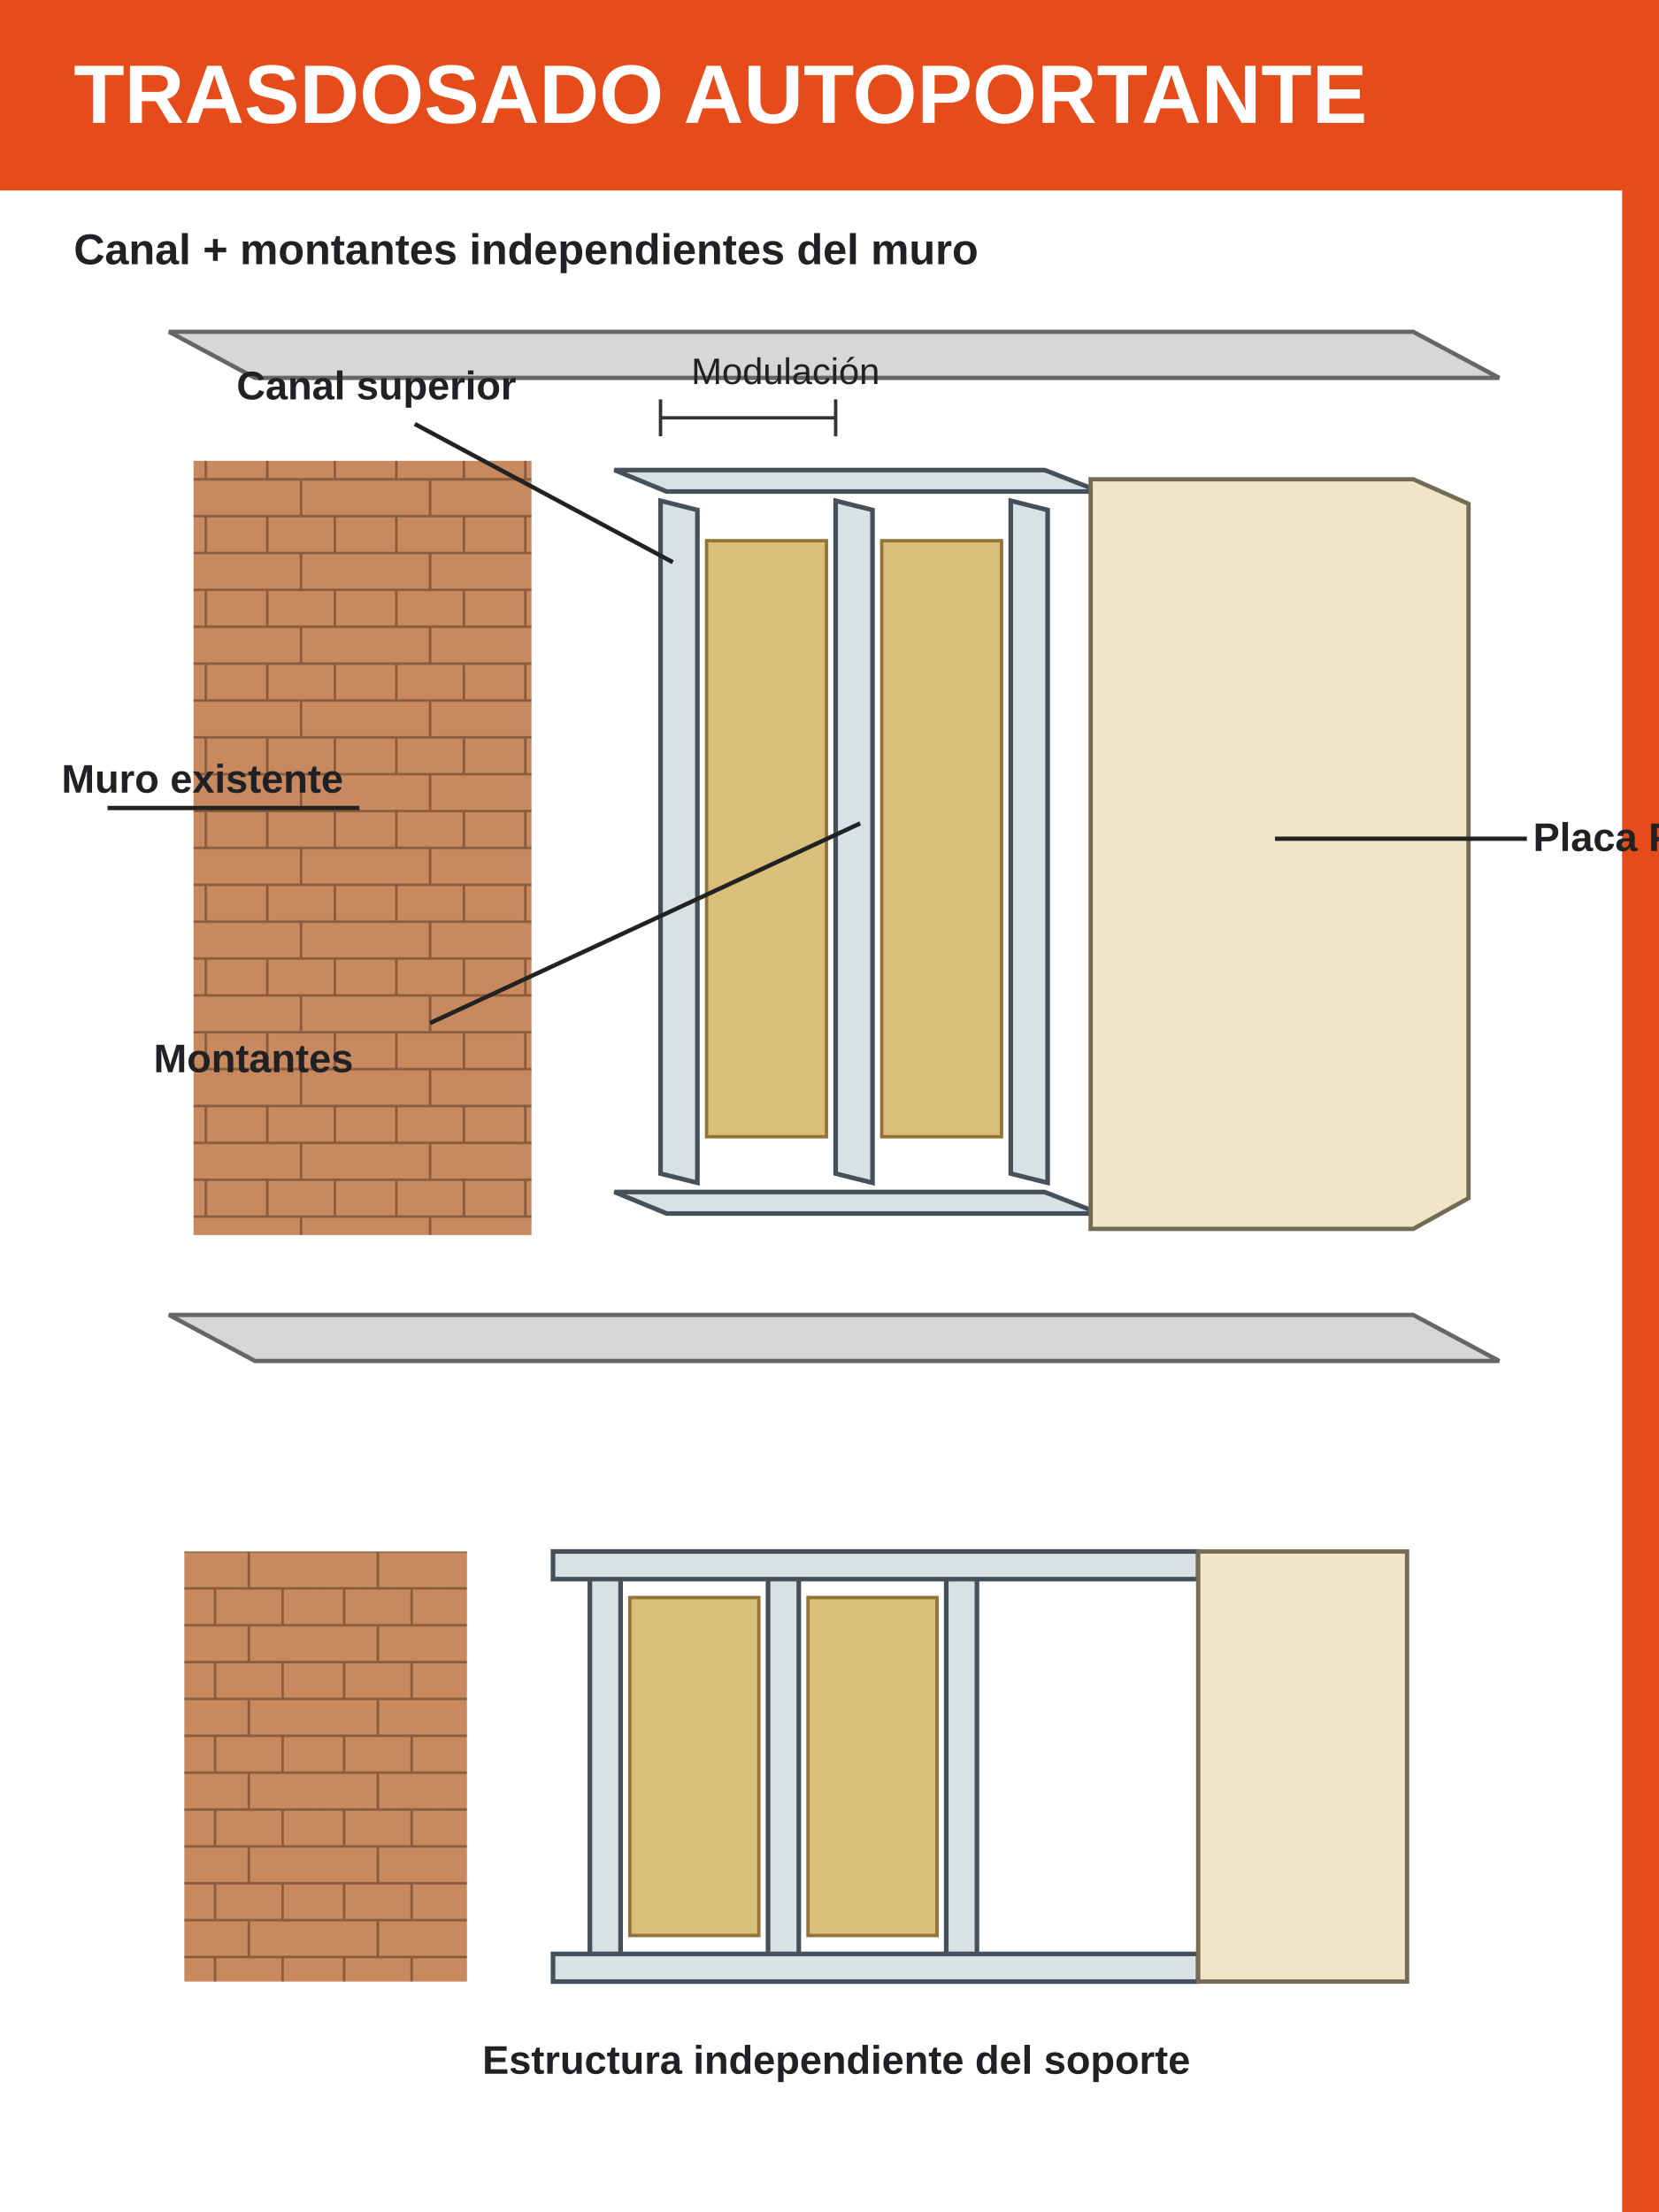
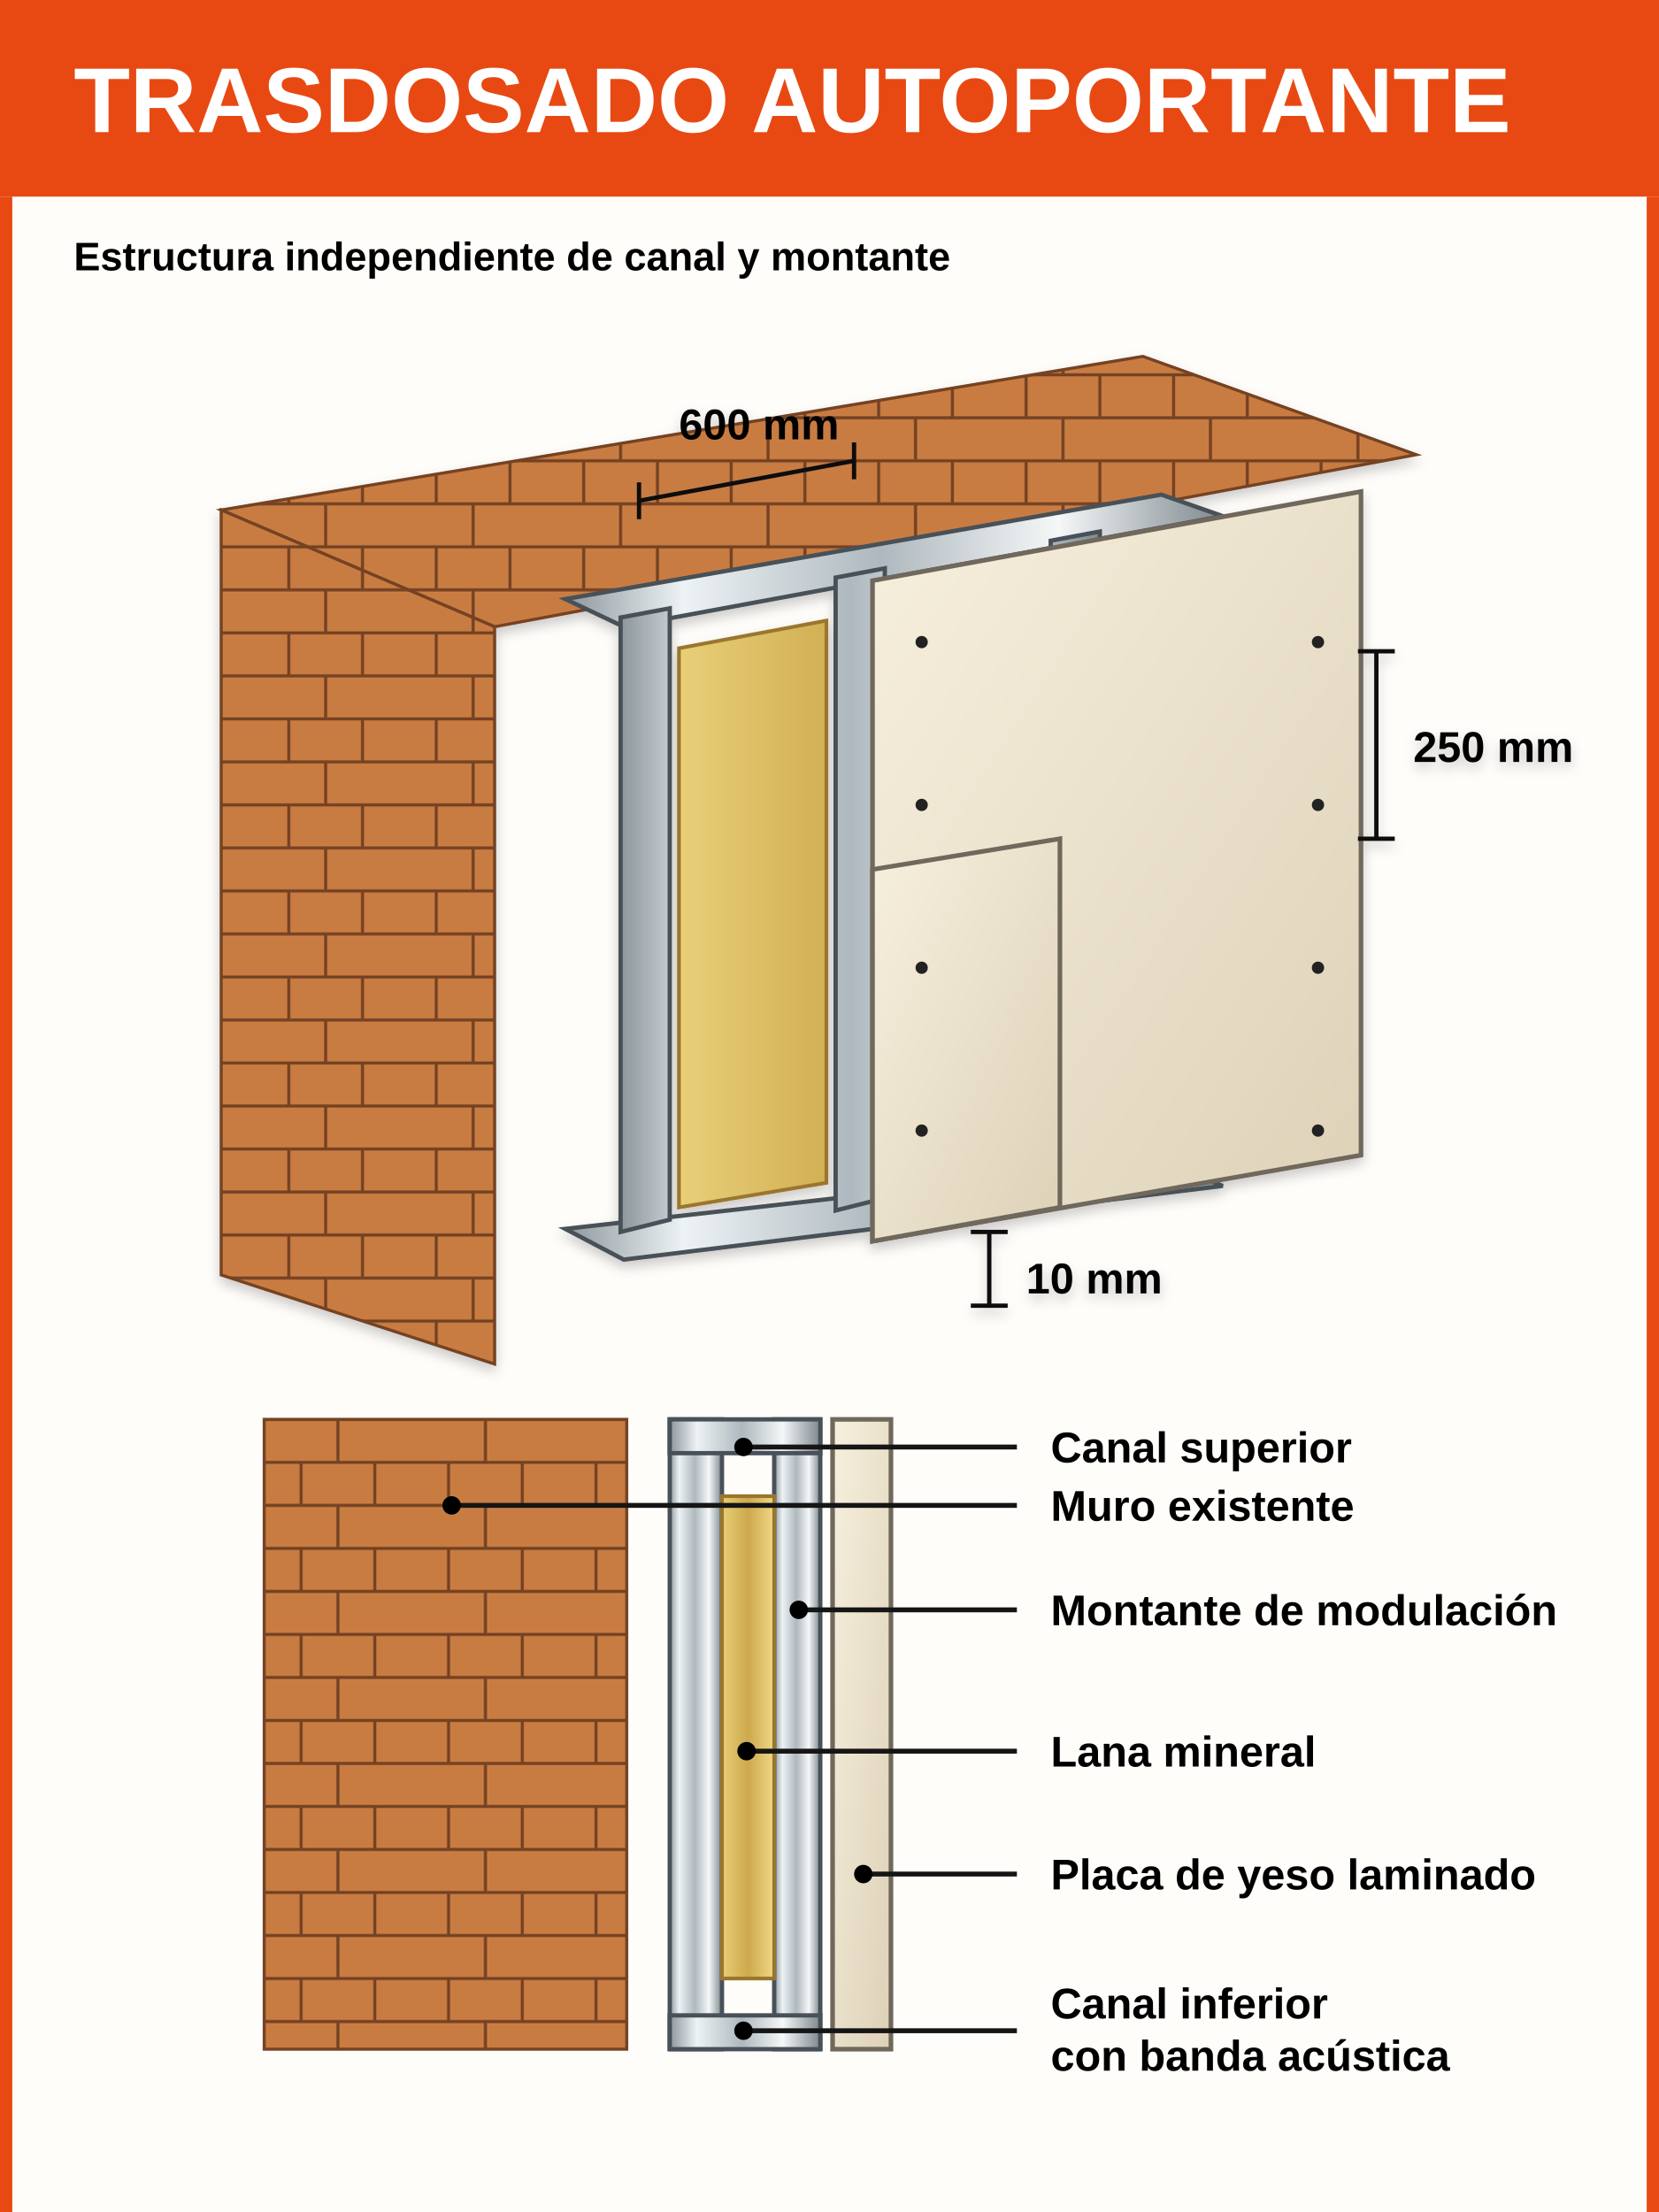
<svg xmlns="http://www.w3.org/2000/svg" viewBox="0 0 540 720">
+   <defs>
+     <linearGradient id="metal" x1="0" x2="1">
+       <stop offset="0" stop-color="#8d969c" />
+       <stop offset=".18" stop-color="#edf2f4" />
+       <stop offset=".48" stop-color="#aeb8be" />
+       <stop offset=".75" stop-color="#f5f7f8" />
+       <stop offset="1" stop-color="#7d888e" />
+     </linearGradient>
+     <linearGradient id="board" x1="0" y1="0" x2="1" y2="1">
+       <stop stop-color="#f7f0de" />
+       <stop offset="1" stop-color="#ddd1b7" />
+     </linearGradient>
+     <linearGradient id="wool" x1="0" x2="1">
+       <stop stop-color="#e8cf78" />
+       <stop offset=".5" stop-color="#cda94c" />
+       <stop offset="1" stop-color="#f0d886" />
+     </linearGradient>
+     <pattern id="brick" width="48" height="28" patternUnits="userSpaceOnUse">
+       <rect width="48" height="28" fill="#c97c42" />
+       <path d="M0 0H48M0 14H48M0 28H48M24 0V14M12 14V28M36 14V28" stroke="#754323" stroke-width="1" />
+     </pattern>
+     <pattern id="conc" width="34" height="34" patternUnits="userSpaceOnUse">
+       <rect width="34" height="34" fill="#b9b9b6" />
+       <circle cx="7" cy="8" r="1.4" fill="#858581" />
+       <circle cx="25" cy="15" r="1" fill="#8f8f8b" />
+       <circle cx="13" cy="27" r=".9" fill="#777" />
+     </pattern>
+     <filter id="shadow">
+       <feDropShadow dx="0" dy="2" stdDeviation="2" flood-opacity=".2" />
+     </filter>
+   </defs>
  <style>
- text{font-family:Arial,Helvetica,sans-serif;fill:#202124}.title{font-size:27px;font-weight:800;fill:#fff}.sub{font-size:14px;font-weight:700}.lab{font-size:13px;font-weight:700}.dim{font-size:12px}.call{stroke:#222;stroke-width:1.4;fill:none}.metal{fill:#d9e1e5;stroke:#44515a;stroke-width:1.5}.metal2{fill:#bfcbd1;stroke:#44515a;stroke-width:1.3}.board{fill:#efe5c7;stroke:#756b55;stroke-width:1.4}.wool{fill:#d9bf7a;stroke:#957338;stroke-width:1.1}.slab{fill:#d7d7d7;stroke:#666;stroke-width:1.4}.brick{fill:#c8895e;stroke:#7c563d;stroke-width:1}.adh{fill:#bababa;stroke:#777;stroke-width:1}.edge{stroke:#d84b24;stroke-width:3}.screw{fill:#333}.diml{stroke:#333;stroke-width:1.1;fill:none}</style>
-   <defs>
-     <pattern id="bp" width="42" height="24" patternUnits="userSpaceOnUse">
-       <rect width="42" height="24" fill="#c8895e" />
-       <path d="M0 0h42M0 24h42M0 12h42M21 0v12M10 12v12M32 12v12" stroke="#8a5b3d" stroke-width=".8" />
-     </pattern>
-   </defs>
-   <rect width="540" height="720" fill="#fff" />
-   <rect x="0" y="0" width="540" height="62" fill="#e64b1a" />
-   <rect x="528" y="0" width="12" height="720" fill="#e64b1a" />
-   <text class="title" x="24" y="40">TRASDOSADO AUTOPORTANTE</text>
-   <text class="sub" x="24" y="86">Canal + montantes independientes del muro</text>
-   <g transform="translate(35 108)">
-     <path class="slab" d="M20 0h405l28 15H48z" />
-     <path class="slab" d="M20 320h405l28 15H48z" />
-     <path fill="url(#bp)" d="M28 42h110v252H28z" />
-     <path class="metal" d="M165 45h140l18 7H182zM165 280h140l18 7H182z" />
-     <path class="metal" d="M180 55l12 3v219l-12-3zM237 55l12 3v219l-12-3zM294 55l12 3v219l-12-3z" />
-     <rect class="wool" x="195" y="68" width="39" height="194" />
-     <rect class="wool" x="252" y="68" width="39" height="194" />
-     <path class="board" d="M320 48h105l18 8v226l-18 10H320z" />
-     <path class="call" d="M82 155H0" />
-     <text class="lab" x="-15" y="150">Muro existente</text>
-     <path class="call" d="M184 75L100 30" />
-     <text class="lab" x="42" y="22">Canal superior</text>
-     <path class="call" d="M245 160L105 225" />
-     <text class="lab" x="15" y="241">Montantes</text>
-     <path class="call" d="M380 165h82" />
-     <text class="lab" x="464" y="169">Placa PYL</text>
-     <path class="diml" d="M180 28h57M180 22v12M237 22v12" />
-     <text class="dim" x="190" y="17">Modulación</text>
+ .t{font-family:Arial,Helvetica,sans-serif;fill:#181818}.ttl{font:800 30px Arial,Helvetica,sans-serif;fill:#fff}.sub{font:700 13px Arial,Helvetica,sans-serif}.lab{font:700 14px Arial,Helvetica,sans-serif}.small{font:12px Arial,Helvetica,sans-serif}.lead{stroke:#151515;stroke-width:1.6;fill:none}.dim{stroke:#111;stroke-width:1.4;fill:none}.steel{fill:url(#metal);stroke:#485158;stroke-width:1.4}.pyl{fill:url(#board);stroke:#6f685b;stroke-width:1.5}.ins{fill:url(#wool);stroke:#9a762d;stroke-width:1.2}.screw{fill:#222}.orange{fill:#e84912}.outline{stroke:#333;stroke-width:1.3;fill:none}
+ </style>
+   <rect width="540" height="720" fill="#fffdfa" />
+   <rect class="orange" width="540" height="64" />
+   <rect x="536" y="64" width="4" height="656" fill="#e84912" />
+   <rect x="0" y="64" width="4" height="656" fill="#e84912" />
+   <text class="ttl" x="24" y="43">TRASDOSADO AUTOPORTANTE</text>
+   <text class="sub" x="24" y="88">Estructura independiente de canal y montante</text>
+   <g transform="translate(34 108)" filter="url(#shadow)">
+     <path d="M38 58L338 8l89 32-300 56z" fill="url(#brick)" stroke="#754323" />
+     <path d="M38 58v249l89 29V96z" fill="url(#brick)" stroke="#754323" />
+     <path class="steel" d="M150 87l194-34 20 7-195 36zM150 292l194-22 20 8-195 24z" />
+     <path class="steel" d="M168 93l16-3v199l-16 4zM238 80l16-3v205l-16 4zM308 68l16-3v210l-16 4z" />
+     <path class="ins" d="M187 103l48-9v183l-48 8zM257 90l48-9v189l-48 8z" />
+     <path class="pyl" d="M250 81l159-29v216l-159 28z" />
+     <path class="pyl" d="M250 175l61-10v120l-61 11z" />
+     <circle class="screw" cx="266" cy="101" r="2" />
+     <circle class="screw" cx="266" cy="154" r="2" />
+     <circle class="screw" cx="266" cy="207" r="2" />
+     <circle class="screw" cx="266" cy="260" r="2" />
+     <circle class="screw" cx="395" cy="101" r="2" />
+     <circle class="screw" cx="395" cy="154" r="2" />
+     <circle class="screw" cx="395" cy="207" r="2" />
+     <circle class="screw" cx="395" cy="260" r="2" />
+     <path class="dim" d="M174 55L244 42M174 49v12M244 36v12" />
+     <text class="lab" x="187" y="35">600 mm</text>
+     <path class="dim" d="M414 104v61m-6-61h12m-12 61h12" />
+     <text class="lab" x="426" y="140">250 mm</text>
+     <path class="dim" d="M288 293v24m-6-24h12m-12 24h12" />
+     <text class="lab" x="300" y="313">10 mm</text>
  </g>
-   <g transform="translate(60 505)">
-     <rect fill="url(#bp)" x="0" y="0" width="92" height="140" />
-     <path class="metal" d="M120 0h210v9H120zM120 131h210v9H120zM132 9h10v122h-10zM190 9h10v122h-10zM248 9h10v122h-10z" />
-     <rect class="wool" x="145" y="15" width="42" height="110" />
-     <rect class="wool" x="203" y="15" width="42" height="110" />
-     <rect class="board" x="330" y="0" width="68" height="140" />
-     <text class="lab" x="97" y="170">Estructura independiente del soporte</text>
+   <g transform="translate(86 462)">
+     <rect width="118" height="205" fill="url(#brick)" stroke="#754323" />
+     <rect x="132" width="17" height="205" class="steel" />
+     <rect x="166" width="15" height="205" class="steel" />
+     <rect x="132" y="0" width="49" height="11" class="steel" />
+     <rect x="132" y="194" width="49" height="11" class="steel" />
+     <rect x="149" y="25" width="17" height="157" class="ins" />
+     <rect x="185" width="19" height="205" class="pyl" />
+     <path class="lead" d="M61 28h184" />
+     <circle cx="61" cy="28" r="3" />
+     <text class="lab" x="256" y="33">Muro existente</text>
+     <path class="lead" d="M156 9h89" />
+     <circle cx="156" cy="9" r="3" />
+     <text class="lab" x="256" y="14">Canal superior</text>
+     <path class="lead" d="M174 62h71" />
+     <circle cx="174" cy="62" r="3" />
+     <text class="lab" x="256" y="67">Montante de modulación</text>
+     <path class="lead" d="M157 108h88" />
+     <circle cx="157" cy="108" r="3" />
+     <text class="lab" x="256" y="113">Lana mineral</text>
+     <path class="lead" d="M195 148h50" />
+     <circle cx="195" cy="148" r="3" />
+     <text class="lab" x="256" y="153">Placa de yeso laminado</text>
+     <path class="lead" d="M156 199h89" />
+     <circle cx="156" cy="199" r="3" />
+     <text class="lab" x="256" y="195">Canal inferior</text>
+     <text class="lab" x="256" y="212">con banda acústica</text>
  </g>
</svg>
